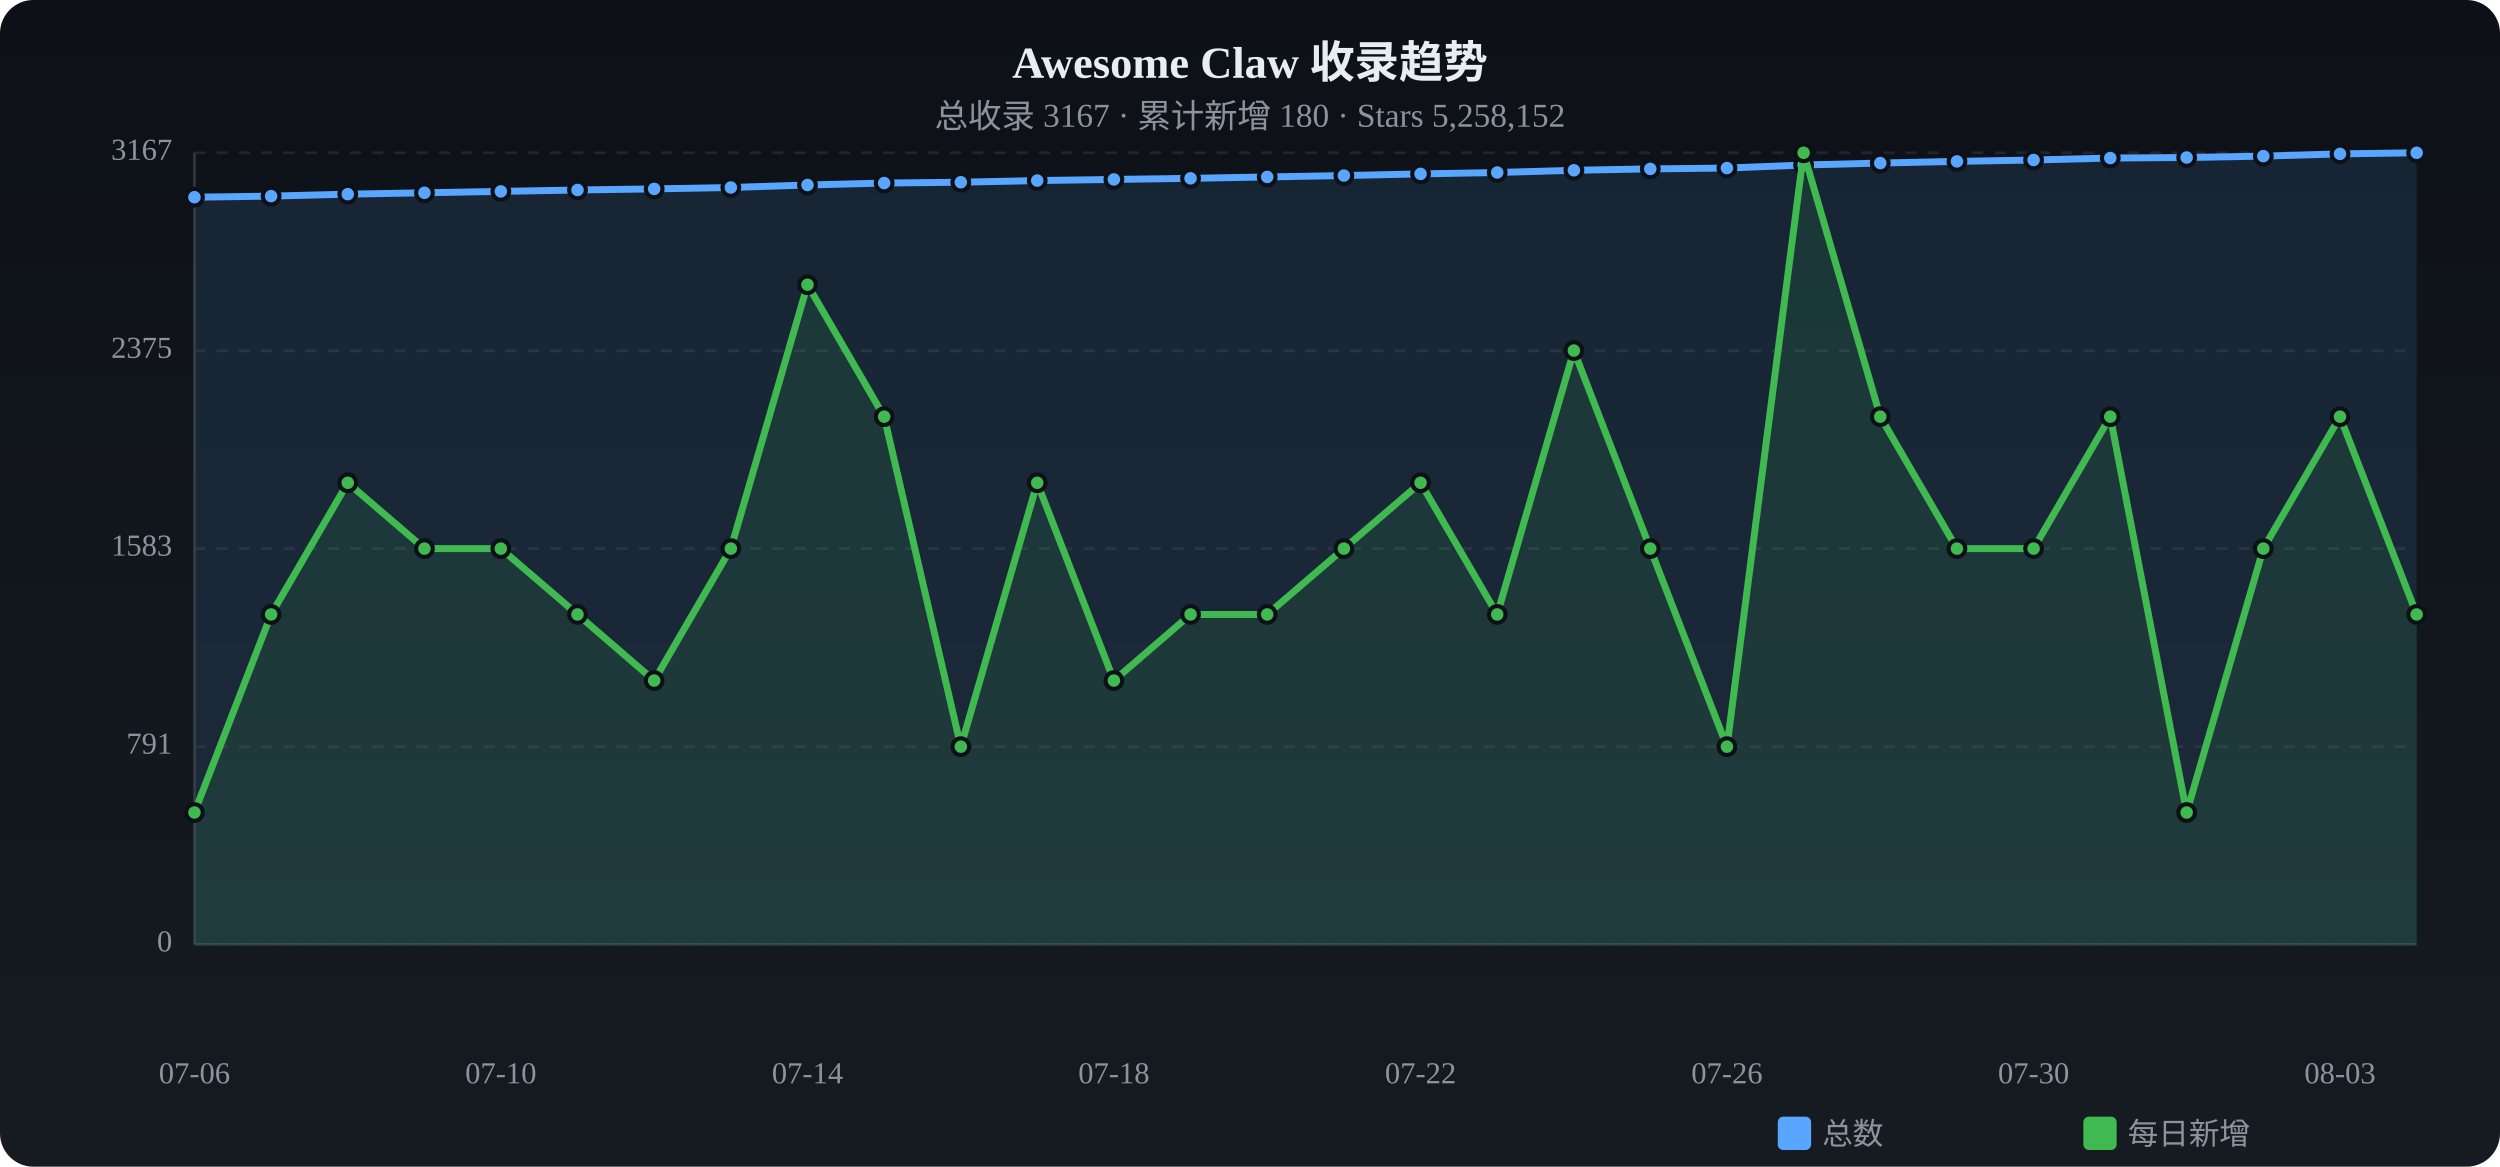
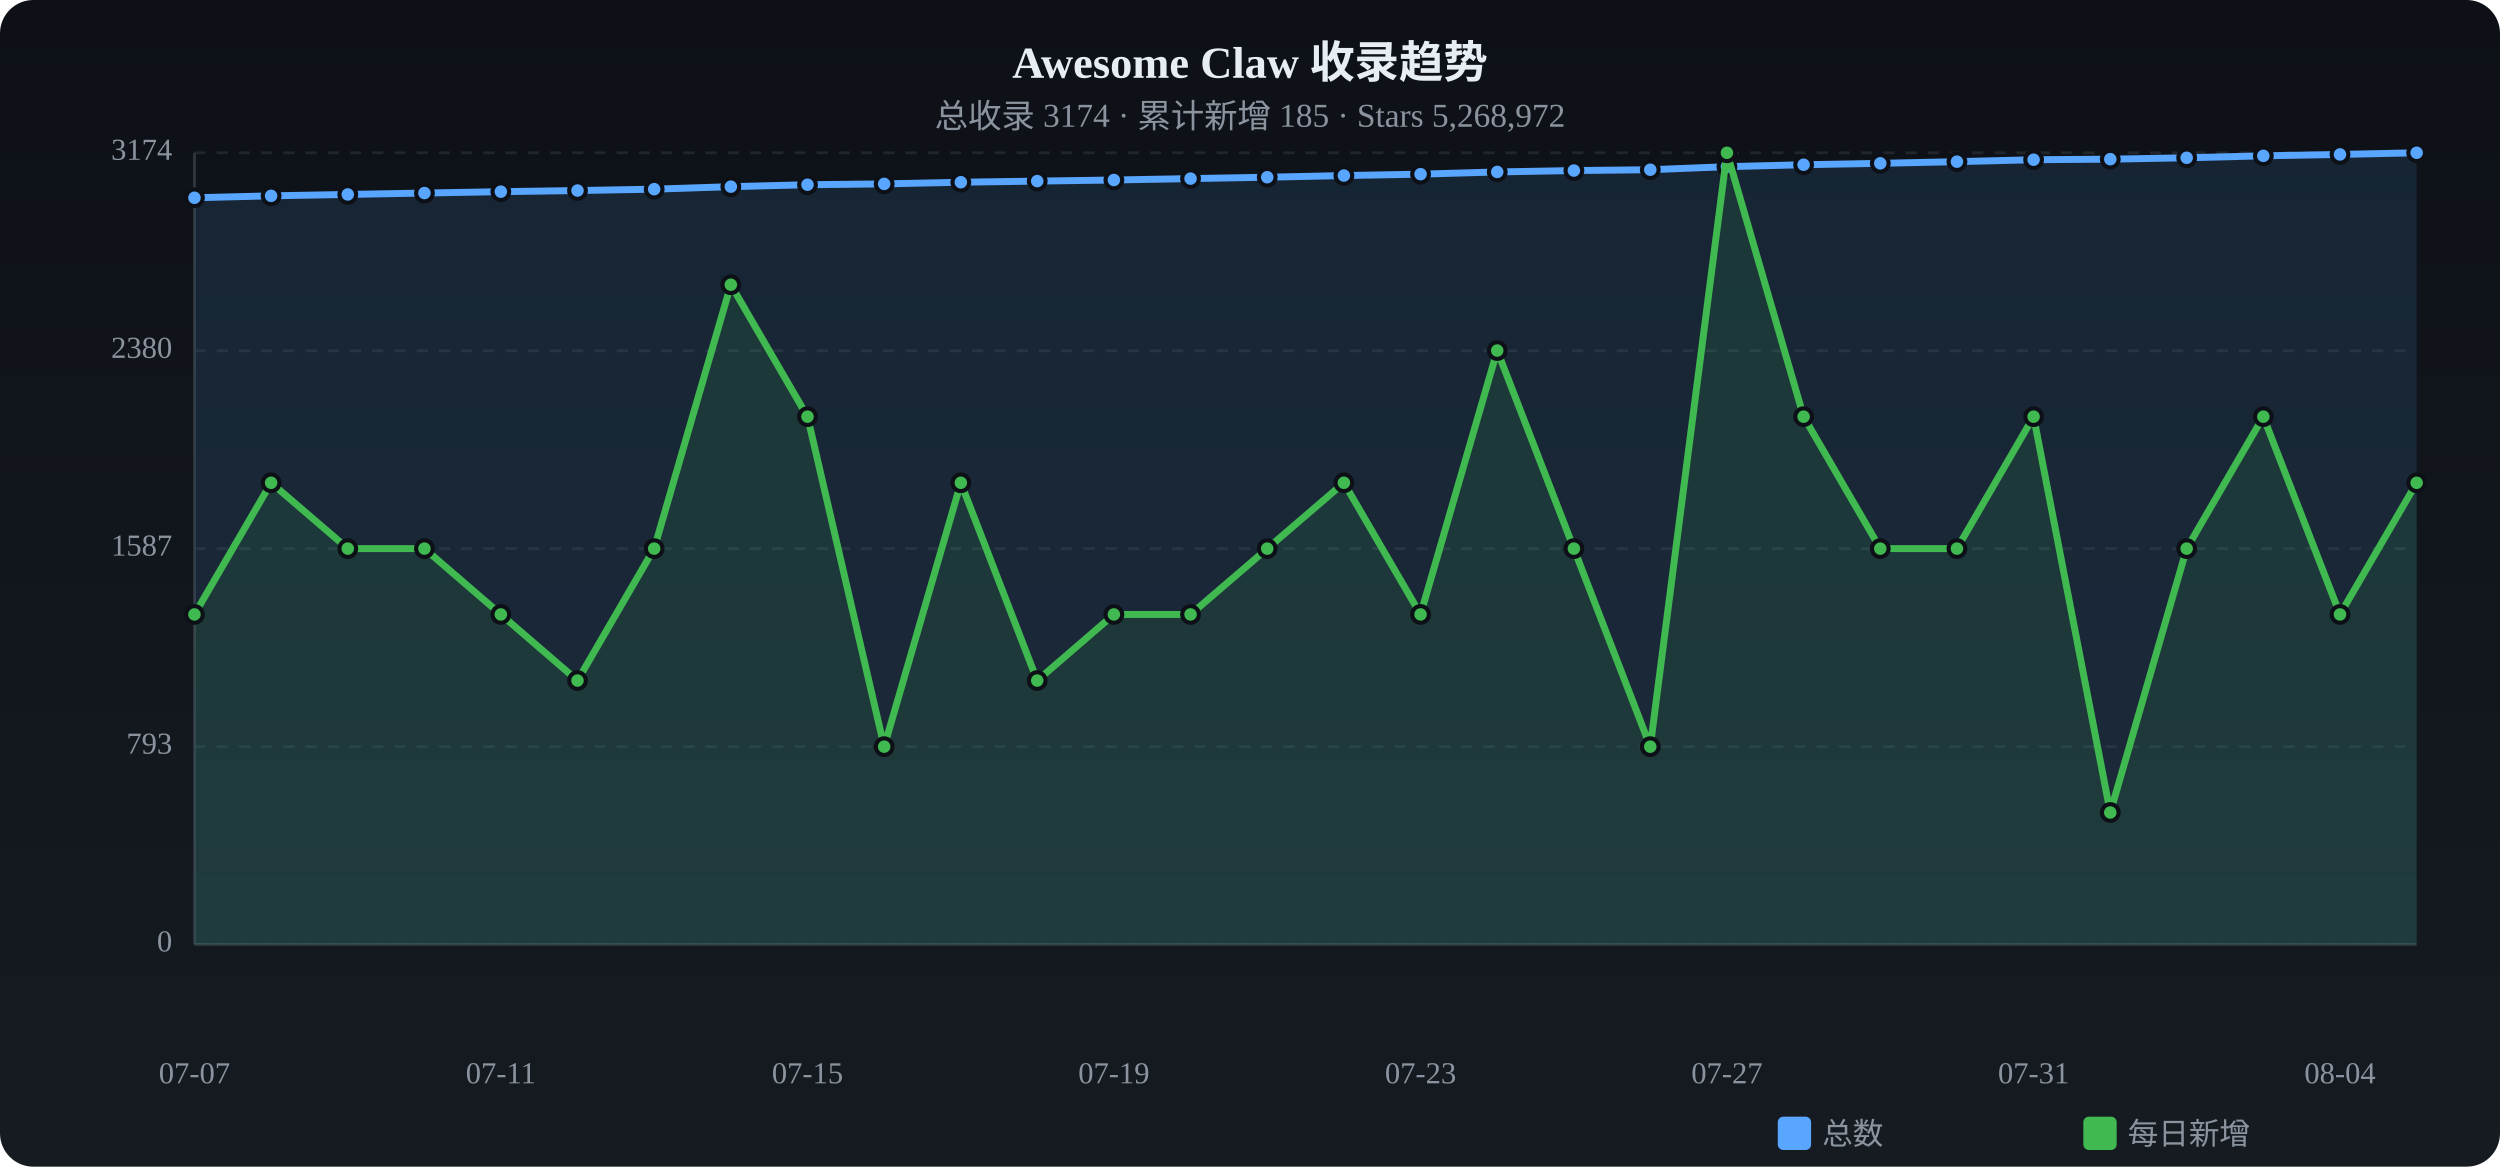
<svg xmlns="http://www.w3.org/2000/svg" viewBox="0 0 900 420" width="900" height="420">
  <defs>
    <linearGradient id="tbg" x1="0%" y1="0%" x2="0%" y2="100%">
      <stop offset="0%" stop-color="#0d1117" />
      <stop offset="100%" stop-color="#161b22" />
    </linearGradient>
  </defs>
  <rect width="900" height="420" rx="12" fill="url(#tbg)" />
  <text x="450.0" y="28" text-anchor="middle" fill="#e6edf3" font-size="16" font-weight="bold">Awesome Claw 收录趋势</text>
-   <text x="450.0" y="46" text-anchor="middle" fill="#8b949e" font-size="12">总收录 3167 · 累计新增 180 · Stars 5,258,152</text>
+   <text x="450.0" y="46" text-anchor="middle" fill="#8b949e" font-size="12">总收录 3174 · 累计新增 185 · Stars 5,268,972</text>
  <text x="62" y="340.0" text-anchor="end" fill="#8b949e" font-size="11" dominant-baseline="middle">0</text>
  <line x1="70" y1="340.0" x2="870" y2="340.0" stroke="#21262d" stroke-dasharray="4 4" />
-   <text x="62" y="268.8" text-anchor="end" fill="#8b949e" font-size="11" dominant-baseline="middle">791</text>
+   <text x="62" y="268.8" text-anchor="end" fill="#8b949e" font-size="11" dominant-baseline="middle">793</text>
  <line x1="70" y1="268.8" x2="870" y2="268.8" stroke="#21262d" stroke-dasharray="4 4" />
-   <text x="62" y="197.5" text-anchor="end" fill="#8b949e" font-size="11" dominant-baseline="middle">1583</text>
+   <text x="62" y="197.5" text-anchor="end" fill="#8b949e" font-size="11" dominant-baseline="middle">1587</text>
  <line x1="70" y1="197.5" x2="870" y2="197.5" stroke="#21262d" stroke-dasharray="4 4" />
-   <text x="62" y="126.3" text-anchor="end" fill="#8b949e" font-size="11" dominant-baseline="middle">2375</text>
+   <text x="62" y="126.3" text-anchor="end" fill="#8b949e" font-size="11" dominant-baseline="middle">2380</text>
  <line x1="70" y1="126.3" x2="870" y2="126.3" stroke="#21262d" stroke-dasharray="4 4" />
-   <text x="62" y="55.0" text-anchor="end" fill="#8b949e" font-size="11" dominant-baseline="middle">3167</text>
+   <text x="62" y="55.0" text-anchor="end" fill="#8b949e" font-size="11" dominant-baseline="middle">3174</text>
  <line x1="70" y1="55.0" x2="870" y2="55.0" stroke="#21262d" stroke-dasharray="4 4" />
  <line x1="70" y1="55" x2="70" y2="340" stroke="#30363d" />
  <line x1="70" y1="340" x2="870" y2="340" stroke="#30363d" />
-   <path d="M70.0,71.0 L97.6,70.6 L125.2,69.9 L152.8,69.4 L180.3,68.9 L207.9,68.4 L235.5,68.0 L263.1,67.5 L290.7,66.6 L318.3,65.9 L345.9,65.6 L373.4,65.0 L401.0,64.6 L428.6,64.2 L456.2,63.7 L483.8,63.2 L511.4,62.6 L539.0,62.1 L566.6,61.3 L594.1,60.8 L621.7,60.5 L649.3,59.4 L676.9,58.7 L704.5,58.1 L732.1,57.6 L759.7,56.9 L787.2,56.7 L814.8,56.2 L842.4,55.4 L870.0,55.0 L870.0,340 L70.0,340 Z" fill="#58a6ff" opacity="0.12" />
-   <polyline points="70.0,71.0 97.6,70.6 125.2,69.9 152.8,69.4 180.3,68.9 207.9,68.4 235.5,68.0 263.1,67.5 290.7,66.6 318.3,65.9 345.9,65.6 373.4,65.0 401.0,64.6 428.6,64.2 456.2,63.7 483.8,63.2 511.4,62.6 539.0,62.1 566.6,61.3 594.1,60.8 621.7,60.5 649.3,59.4 676.9,58.7 704.5,58.1 732.1,57.6 759.7,56.9 787.2,56.7 814.8,56.2 842.4,55.4 870.0,55.0" fill="none" stroke="#58a6ff" stroke-width="2.5" stroke-linecap="round" stroke-linejoin="round" />
-   <circle cx="70.0" cy="71.0" r="3" fill="#58a6ff" stroke="#0d1117" stroke-width="1.5" />
-   <circle cx="97.6" cy="70.6" r="3" fill="#58a6ff" stroke="#0d1117" stroke-width="1.5" />
-   <circle cx="125.2" cy="69.9" r="3" fill="#58a6ff" stroke="#0d1117" stroke-width="1.5" />
-   <circle cx="152.8" cy="69.4" r="3" fill="#58a6ff" stroke="#0d1117" stroke-width="1.5" />
-   <circle cx="180.3" cy="68.9" r="3" fill="#58a6ff" stroke="#0d1117" stroke-width="1.5" />
-   <circle cx="207.9" cy="68.4" r="3" fill="#58a6ff" stroke="#0d1117" stroke-width="1.5" />
-   <circle cx="235.5" cy="68.0" r="3" fill="#58a6ff" stroke="#0d1117" stroke-width="1.5" />
-   <circle cx="263.1" cy="67.5" r="3" fill="#58a6ff" stroke="#0d1117" stroke-width="1.5" />
-   <circle cx="290.7" cy="66.6" r="3" fill="#58a6ff" stroke="#0d1117" stroke-width="1.5" />
-   <circle cx="318.3" cy="65.9" r="3" fill="#58a6ff" stroke="#0d1117" stroke-width="1.5" />
+   <path d="M70.0,71.2 L97.6,70.5 L125.2,70.0 L152.8,69.5 L180.3,69.0 L207.9,68.6 L235.5,68.1 L263.1,67.2 L290.7,66.5 L318.3,66.2 L345.9,65.6 L373.4,65.2 L401.0,64.8 L428.6,64.3 L456.2,63.8 L483.8,63.2 L511.4,62.7 L539.0,61.9 L566.6,61.4 L594.1,61.1 L621.7,60.0 L649.3,59.3 L676.9,58.8 L704.5,58.2 L732.1,57.5 L759.7,57.3 L787.2,56.8 L814.8,56.1 L842.4,55.6 L870.0,55.0 L870.0,340 L70.0,340 Z" fill="#58a6ff" opacity="0.12" />
+   <polyline points="70.0,71.2 97.6,70.5 125.2,70.0 152.8,69.5 180.3,69.0 207.9,68.6 235.5,68.1 263.1,67.2 290.7,66.5 318.3,66.2 345.9,65.6 373.4,65.2 401.0,64.8 428.6,64.3 456.2,63.8 483.8,63.2 511.4,62.7 539.0,61.9 566.6,61.4 594.1,61.1 621.7,60.0 649.3,59.3 676.9,58.8 704.5,58.2 732.1,57.5 759.7,57.3 787.2,56.8 814.8,56.1 842.4,55.6 870.0,55.0" fill="none" stroke="#58a6ff" stroke-width="2.5" stroke-linecap="round" stroke-linejoin="round" />
+   <circle cx="70.0" cy="71.2" r="3" fill="#58a6ff" stroke="#0d1117" stroke-width="1.5" />
+   <circle cx="97.6" cy="70.5" r="3" fill="#58a6ff" stroke="#0d1117" stroke-width="1.5" />
+   <circle cx="125.2" cy="70.0" r="3" fill="#58a6ff" stroke="#0d1117" stroke-width="1.5" />
+   <circle cx="152.8" cy="69.5" r="3" fill="#58a6ff" stroke="#0d1117" stroke-width="1.5" />
+   <circle cx="180.3" cy="69.0" r="3" fill="#58a6ff" stroke="#0d1117" stroke-width="1.5" />
+   <circle cx="207.9" cy="68.6" r="3" fill="#58a6ff" stroke="#0d1117" stroke-width="1.5" />
+   <circle cx="235.5" cy="68.1" r="3" fill="#58a6ff" stroke="#0d1117" stroke-width="1.5" />
+   <circle cx="263.1" cy="67.2" r="3" fill="#58a6ff" stroke="#0d1117" stroke-width="1.5" />
+   <circle cx="290.7" cy="66.5" r="3" fill="#58a6ff" stroke="#0d1117" stroke-width="1.5" />
+   <circle cx="318.3" cy="66.2" r="3" fill="#58a6ff" stroke="#0d1117" stroke-width="1.5" />
  <circle cx="345.9" cy="65.6" r="3" fill="#58a6ff" stroke="#0d1117" stroke-width="1.5" />
-   <circle cx="373.4" cy="65.0" r="3" fill="#58a6ff" stroke="#0d1117" stroke-width="1.5" />
-   <circle cx="401.0" cy="64.6" r="3" fill="#58a6ff" stroke="#0d1117" stroke-width="1.5" />
-   <circle cx="428.6" cy="64.2" r="3" fill="#58a6ff" stroke="#0d1117" stroke-width="1.5" />
-   <circle cx="456.2" cy="63.7" r="3" fill="#58a6ff" stroke="#0d1117" stroke-width="1.5" />
+   <circle cx="373.4" cy="65.2" r="3" fill="#58a6ff" stroke="#0d1117" stroke-width="1.5" />
+   <circle cx="401.0" cy="64.8" r="3" fill="#58a6ff" stroke="#0d1117" stroke-width="1.5" />
+   <circle cx="428.6" cy="64.3" r="3" fill="#58a6ff" stroke="#0d1117" stroke-width="1.5" />
+   <circle cx="456.2" cy="63.8" r="3" fill="#58a6ff" stroke="#0d1117" stroke-width="1.5" />
  <circle cx="483.8" cy="63.2" r="3" fill="#58a6ff" stroke="#0d1117" stroke-width="1.5" />
-   <circle cx="511.4" cy="62.6" r="3" fill="#58a6ff" stroke="#0d1117" stroke-width="1.5" />
-   <circle cx="539.0" cy="62.1" r="3" fill="#58a6ff" stroke="#0d1117" stroke-width="1.5" />
-   <circle cx="566.6" cy="61.3" r="3" fill="#58a6ff" stroke="#0d1117" stroke-width="1.5" />
-   <circle cx="594.1" cy="60.8" r="3" fill="#58a6ff" stroke="#0d1117" stroke-width="1.5" />
-   <circle cx="621.7" cy="60.5" r="3" fill="#58a6ff" stroke="#0d1117" stroke-width="1.5" />
-   <circle cx="649.3" cy="59.4" r="3" fill="#58a6ff" stroke="#0d1117" stroke-width="1.5" />
-   <circle cx="676.9" cy="58.7" r="3" fill="#58a6ff" stroke="#0d1117" stroke-width="1.5" />
-   <circle cx="704.5" cy="58.1" r="3" fill="#58a6ff" stroke="#0d1117" stroke-width="1.5" />
-   <circle cx="732.1" cy="57.6" r="3" fill="#58a6ff" stroke="#0d1117" stroke-width="1.5" />
-   <circle cx="759.7" cy="56.9" r="3" fill="#58a6ff" stroke="#0d1117" stroke-width="1.5" />
-   <circle cx="787.2" cy="56.7" r="3" fill="#58a6ff" stroke="#0d1117" stroke-width="1.5" />
-   <circle cx="814.8" cy="56.2" r="3" fill="#58a6ff" stroke="#0d1117" stroke-width="1.5" />
-   <circle cx="842.4" cy="55.4" r="3" fill="#58a6ff" stroke="#0d1117" stroke-width="1.5" />
+   <circle cx="511.4" cy="62.7" r="3" fill="#58a6ff" stroke="#0d1117" stroke-width="1.5" />
+   <circle cx="539.0" cy="61.9" r="3" fill="#58a6ff" stroke="#0d1117" stroke-width="1.5" />
+   <circle cx="566.6" cy="61.4" r="3" fill="#58a6ff" stroke="#0d1117" stroke-width="1.5" />
+   <circle cx="594.1" cy="61.1" r="3" fill="#58a6ff" stroke="#0d1117" stroke-width="1.5" />
+   <circle cx="621.7" cy="60.0" r="3" fill="#58a6ff" stroke="#0d1117" stroke-width="1.5" />
+   <circle cx="649.3" cy="59.3" r="3" fill="#58a6ff" stroke="#0d1117" stroke-width="1.5" />
+   <circle cx="676.9" cy="58.8" r="3" fill="#58a6ff" stroke="#0d1117" stroke-width="1.5" />
+   <circle cx="704.5" cy="58.2" r="3" fill="#58a6ff" stroke="#0d1117" stroke-width="1.5" />
+   <circle cx="732.1" cy="57.5" r="3" fill="#58a6ff" stroke="#0d1117" stroke-width="1.5" />
+   <circle cx="759.7" cy="57.3" r="3" fill="#58a6ff" stroke="#0d1117" stroke-width="1.5" />
+   <circle cx="787.2" cy="56.8" r="3" fill="#58a6ff" stroke="#0d1117" stroke-width="1.5" />
+   <circle cx="814.8" cy="56.1" r="3" fill="#58a6ff" stroke="#0d1117" stroke-width="1.5" />
+   <circle cx="842.4" cy="55.6" r="3" fill="#58a6ff" stroke="#0d1117" stroke-width="1.5" />
  <circle cx="870.0" cy="55.0" r="3" fill="#58a6ff" stroke="#0d1117" stroke-width="1.5" />
-   <path d="M70.0,292.5 L97.6,221.2 L125.2,173.8 L152.8,197.5 L180.3,197.5 L207.9,221.2 L235.5,245.0 L263.1,197.5 L290.7,102.5 L318.3,150.0 L345.9,268.8 L373.4,173.8 L401.0,245.0 L428.6,221.2 L456.2,221.2 L483.8,197.5 L511.4,173.8 L539.0,221.2 L566.6,126.2 L594.1,197.5 L621.7,268.8 L649.3,55.0 L676.9,150.0 L704.5,197.5 L732.1,197.5 L759.7,150.0 L787.2,292.5 L814.8,197.5 L842.4,150.0 L870.0,221.2 L870.0,340 L70.0,340 Z" fill="#3fb950" opacity="0.12" />
-   <polyline points="70.0,292.5 97.6,221.2 125.2,173.8 152.8,197.5 180.3,197.5 207.9,221.2 235.5,245.0 263.1,197.5 290.7,102.5 318.3,150.0 345.9,268.8 373.4,173.8 401.0,245.0 428.6,221.2 456.2,221.2 483.8,197.5 511.4,173.8 539.0,221.2 566.6,126.2 594.1,197.5 621.7,268.8 649.3,55.0 676.9,150.0 704.5,197.5 732.1,197.5 759.7,150.0 787.2,292.5 814.8,197.5 842.4,150.0 870.0,221.2" fill="none" stroke="#3fb950" stroke-width="2.5" stroke-linecap="round" stroke-linejoin="round" />
-   <circle cx="70.0" cy="292.5" r="3" fill="#3fb950" stroke="#0d1117" stroke-width="1.5" />
-   <circle cx="97.6" cy="221.2" r="3" fill="#3fb950" stroke="#0d1117" stroke-width="1.5" />
-   <circle cx="125.2" cy="173.8" r="3" fill="#3fb950" stroke="#0d1117" stroke-width="1.5" />
+   <path d="M70.0,221.2 L97.6,173.8 L125.2,197.5 L152.8,197.5 L180.3,221.2 L207.9,245.0 L235.5,197.5 L263.1,102.5 L290.7,150.0 L318.3,268.8 L345.9,173.8 L373.4,245.0 L401.0,221.2 L428.6,221.2 L456.2,197.5 L483.8,173.8 L511.4,221.2 L539.0,126.2 L566.6,197.5 L594.1,268.8 L621.7,55.0 L649.3,150.0 L676.9,197.5 L704.5,197.5 L732.1,150.0 L759.7,292.5 L787.2,197.5 L814.8,150.0 L842.4,221.2 L870.0,173.8 L870.0,340 L70.0,340 Z" fill="#3fb950" opacity="0.12" />
+   <polyline points="70.0,221.2 97.6,173.8 125.2,197.5 152.8,197.5 180.3,221.2 207.9,245.0 235.5,197.5 263.1,102.5 290.7,150.0 318.3,268.8 345.9,173.8 373.4,245.0 401.0,221.2 428.6,221.2 456.2,197.5 483.8,173.8 511.4,221.2 539.0,126.2 566.6,197.5 594.1,268.8 621.7,55.0 649.3,150.0 676.9,197.5 704.5,197.5 732.1,150.0 759.7,292.5 787.2,197.5 814.8,150.0 842.4,221.2 870.0,173.8" fill="none" stroke="#3fb950" stroke-width="2.5" stroke-linecap="round" stroke-linejoin="round" />
+   <circle cx="70.0" cy="221.2" r="3" fill="#3fb950" stroke="#0d1117" stroke-width="1.5" />
+   <circle cx="97.6" cy="173.8" r="3" fill="#3fb950" stroke="#0d1117" stroke-width="1.5" />
+   <circle cx="125.2" cy="197.5" r="3" fill="#3fb950" stroke="#0d1117" stroke-width="1.5" />
  <circle cx="152.8" cy="197.5" r="3" fill="#3fb950" stroke="#0d1117" stroke-width="1.5" />
-   <circle cx="180.3" cy="197.5" r="3" fill="#3fb950" stroke="#0d1117" stroke-width="1.5" />
-   <circle cx="207.9" cy="221.2" r="3" fill="#3fb950" stroke="#0d1117" stroke-width="1.5" />
-   <circle cx="235.5" cy="245.0" r="3" fill="#3fb950" stroke="#0d1117" stroke-width="1.5" />
-   <circle cx="263.1" cy="197.5" r="3" fill="#3fb950" stroke="#0d1117" stroke-width="1.5" />
-   <circle cx="290.7" cy="102.5" r="3" fill="#3fb950" stroke="#0d1117" stroke-width="1.5" />
-   <circle cx="318.3" cy="150.0" r="3" fill="#3fb950" stroke="#0d1117" stroke-width="1.5" />
-   <circle cx="345.9" cy="268.8" r="3" fill="#3fb950" stroke="#0d1117" stroke-width="1.5" />
-   <circle cx="373.4" cy="173.8" r="3" fill="#3fb950" stroke="#0d1117" stroke-width="1.5" />
-   <circle cx="401.0" cy="245.0" r="3" fill="#3fb950" stroke="#0d1117" stroke-width="1.5" />
+   <circle cx="180.3" cy="221.2" r="3" fill="#3fb950" stroke="#0d1117" stroke-width="1.5" />
+   <circle cx="207.9" cy="245.0" r="3" fill="#3fb950" stroke="#0d1117" stroke-width="1.5" />
+   <circle cx="235.5" cy="197.5" r="3" fill="#3fb950" stroke="#0d1117" stroke-width="1.5" />
+   <circle cx="263.1" cy="102.5" r="3" fill="#3fb950" stroke="#0d1117" stroke-width="1.5" />
+   <circle cx="290.7" cy="150.0" r="3" fill="#3fb950" stroke="#0d1117" stroke-width="1.5" />
+   <circle cx="318.3" cy="268.8" r="3" fill="#3fb950" stroke="#0d1117" stroke-width="1.5" />
+   <circle cx="345.9" cy="173.8" r="3" fill="#3fb950" stroke="#0d1117" stroke-width="1.5" />
+   <circle cx="373.4" cy="245.0" r="3" fill="#3fb950" stroke="#0d1117" stroke-width="1.5" />
+   <circle cx="401.0" cy="221.2" r="3" fill="#3fb950" stroke="#0d1117" stroke-width="1.5" />
  <circle cx="428.6" cy="221.2" r="3" fill="#3fb950" stroke="#0d1117" stroke-width="1.5" />
-   <circle cx="456.2" cy="221.2" r="3" fill="#3fb950" stroke="#0d1117" stroke-width="1.5" />
-   <circle cx="483.8" cy="197.5" r="3" fill="#3fb950" stroke="#0d1117" stroke-width="1.5" />
-   <circle cx="511.4" cy="173.8" r="3" fill="#3fb950" stroke="#0d1117" stroke-width="1.5" />
-   <circle cx="539.0" cy="221.2" r="3" fill="#3fb950" stroke="#0d1117" stroke-width="1.5" />
-   <circle cx="566.6" cy="126.2" r="3" fill="#3fb950" stroke="#0d1117" stroke-width="1.5" />
-   <circle cx="594.1" cy="197.5" r="3" fill="#3fb950" stroke="#0d1117" stroke-width="1.5" />
-   <circle cx="621.7" cy="268.8" r="3" fill="#3fb950" stroke="#0d1117" stroke-width="1.5" />
-   <circle cx="649.3" cy="55.0" r="3" fill="#3fb950" stroke="#0d1117" stroke-width="1.5" />
-   <circle cx="676.9" cy="150.0" r="3" fill="#3fb950" stroke="#0d1117" stroke-width="1.5" />
+   <circle cx="456.2" cy="197.5" r="3" fill="#3fb950" stroke="#0d1117" stroke-width="1.5" />
+   <circle cx="483.8" cy="173.8" r="3" fill="#3fb950" stroke="#0d1117" stroke-width="1.5" />
+   <circle cx="511.4" cy="221.2" r="3" fill="#3fb950" stroke="#0d1117" stroke-width="1.5" />
+   <circle cx="539.0" cy="126.2" r="3" fill="#3fb950" stroke="#0d1117" stroke-width="1.5" />
+   <circle cx="566.6" cy="197.5" r="3" fill="#3fb950" stroke="#0d1117" stroke-width="1.5" />
+   <circle cx="594.1" cy="268.8" r="3" fill="#3fb950" stroke="#0d1117" stroke-width="1.5" />
+   <circle cx="621.7" cy="55.0" r="3" fill="#3fb950" stroke="#0d1117" stroke-width="1.5" />
+   <circle cx="649.3" cy="150.0" r="3" fill="#3fb950" stroke="#0d1117" stroke-width="1.5" />
+   <circle cx="676.9" cy="197.5" r="3" fill="#3fb950" stroke="#0d1117" stroke-width="1.5" />
  <circle cx="704.5" cy="197.5" r="3" fill="#3fb950" stroke="#0d1117" stroke-width="1.5" />
-   <circle cx="732.1" cy="197.5" r="3" fill="#3fb950" stroke="#0d1117" stroke-width="1.5" />
-   <circle cx="759.7" cy="150.0" r="3" fill="#3fb950" stroke="#0d1117" stroke-width="1.5" />
-   <circle cx="787.2" cy="292.5" r="3" fill="#3fb950" stroke="#0d1117" stroke-width="1.5" />
-   <circle cx="814.8" cy="197.5" r="3" fill="#3fb950" stroke="#0d1117" stroke-width="1.5" />
-   <circle cx="842.4" cy="150.0" r="3" fill="#3fb950" stroke="#0d1117" stroke-width="1.5" />
-   <circle cx="870.0" cy="221.2" r="3" fill="#3fb950" stroke="#0d1117" stroke-width="1.5" />
-   <text x="70.0" y="390" text-anchor="middle" fill="#8b949e" font-size="11">07-06</text>
-   <text x="180.3" y="390" text-anchor="middle" fill="#8b949e" font-size="11">07-10</text>
-   <text x="290.7" y="390" text-anchor="middle" fill="#8b949e" font-size="11">07-14</text>
-   <text x="401.0" y="390" text-anchor="middle" fill="#8b949e" font-size="11">07-18</text>
-   <text x="511.4" y="390" text-anchor="middle" fill="#8b949e" font-size="11">07-22</text>
-   <text x="621.7" y="390" text-anchor="middle" fill="#8b949e" font-size="11">07-26</text>
-   <text x="732.1" y="390" text-anchor="middle" fill="#8b949e" font-size="11">07-30</text>
-   <text x="842.4" y="390" text-anchor="middle" fill="#8b949e" font-size="11">08-03</text>
+   <circle cx="732.1" cy="150.0" r="3" fill="#3fb950" stroke="#0d1117" stroke-width="1.5" />
+   <circle cx="759.7" cy="292.5" r="3" fill="#3fb950" stroke="#0d1117" stroke-width="1.5" />
+   <circle cx="787.2" cy="197.5" r="3" fill="#3fb950" stroke="#0d1117" stroke-width="1.5" />
+   <circle cx="814.8" cy="150.0" r="3" fill="#3fb950" stroke="#0d1117" stroke-width="1.5" />
+   <circle cx="842.4" cy="221.2" r="3" fill="#3fb950" stroke="#0d1117" stroke-width="1.5" />
+   <circle cx="870.0" cy="173.8" r="3" fill="#3fb950" stroke="#0d1117" stroke-width="1.5" />
+   <text x="70.0" y="390" text-anchor="middle" fill="#8b949e" font-size="11">07-07</text>
+   <text x="180.3" y="390" text-anchor="middle" fill="#8b949e" font-size="11">07-11</text>
+   <text x="290.7" y="390" text-anchor="middle" fill="#8b949e" font-size="11">07-15</text>
+   <text x="401.0" y="390" text-anchor="middle" fill="#8b949e" font-size="11">07-19</text>
+   <text x="511.4" y="390" text-anchor="middle" fill="#8b949e" font-size="11">07-23</text>
+   <text x="621.7" y="390" text-anchor="middle" fill="#8b949e" font-size="11">07-27</text>
+   <text x="732.1" y="390" text-anchor="middle" fill="#8b949e" font-size="11">07-31</text>
+   <text x="842.4" y="390" text-anchor="middle" fill="#8b949e" font-size="11">08-04</text>
  <rect x="640" y="402" width="12" height="12" rx="2" fill="#58a6ff" />
  <text x="656" y="412" fill="#8b949e" font-size="11">总数</text>
  <rect x="750" y="402" width="12" height="12" rx="2" fill="#3fb950" />
  <text x="766" y="412" fill="#8b949e" font-size="11">每日新增</text>
</svg>
